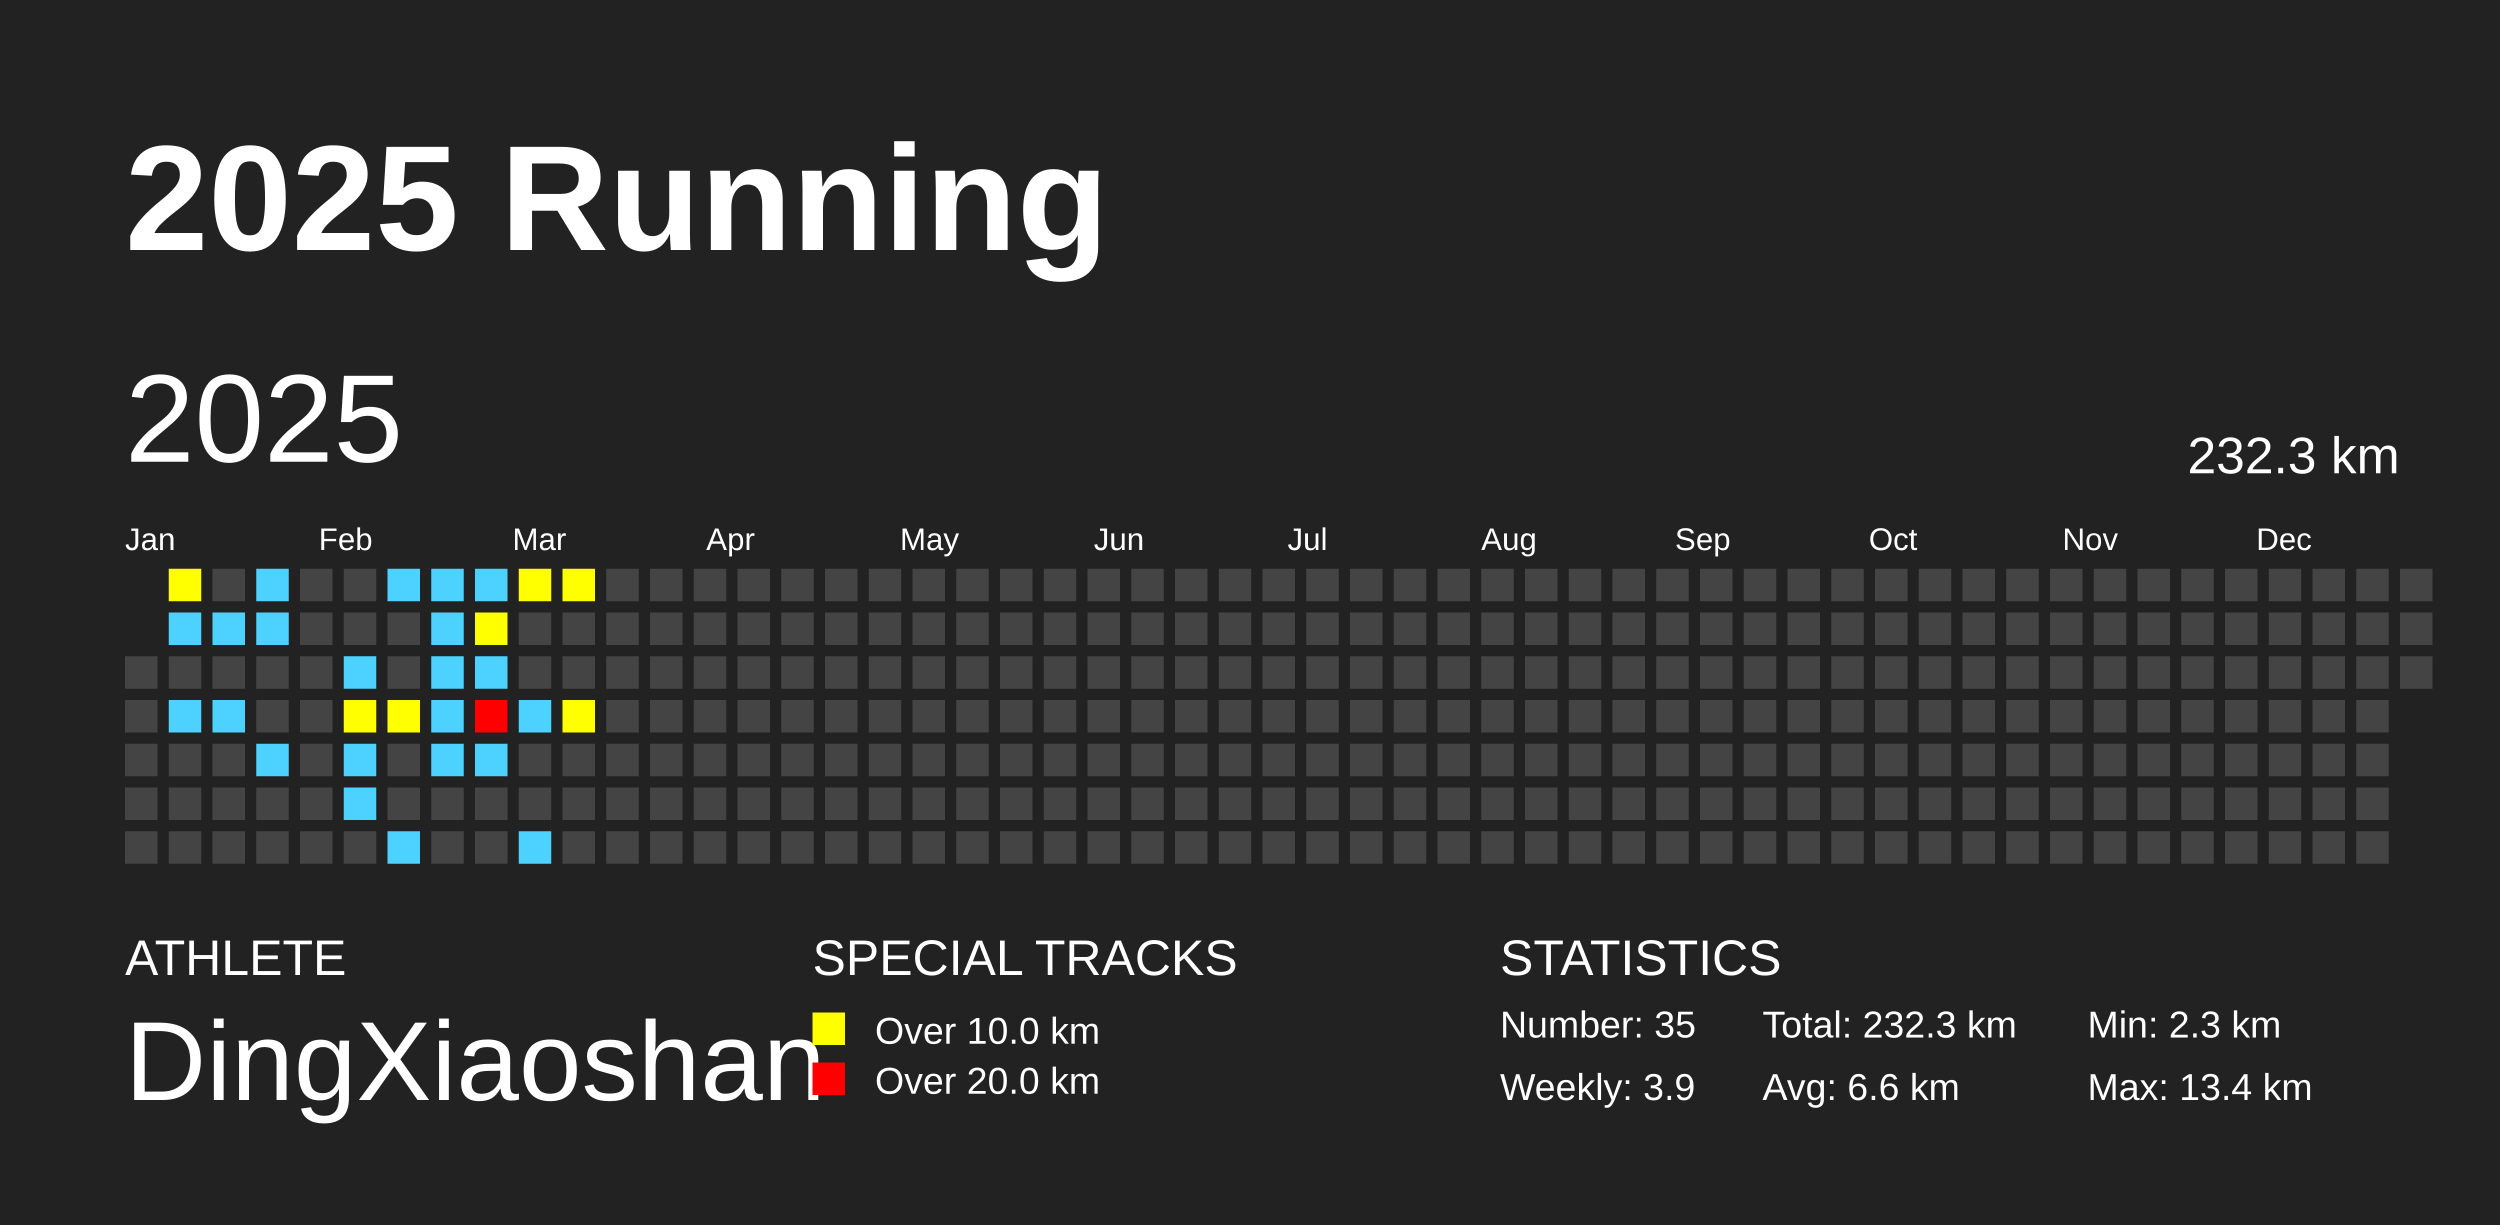
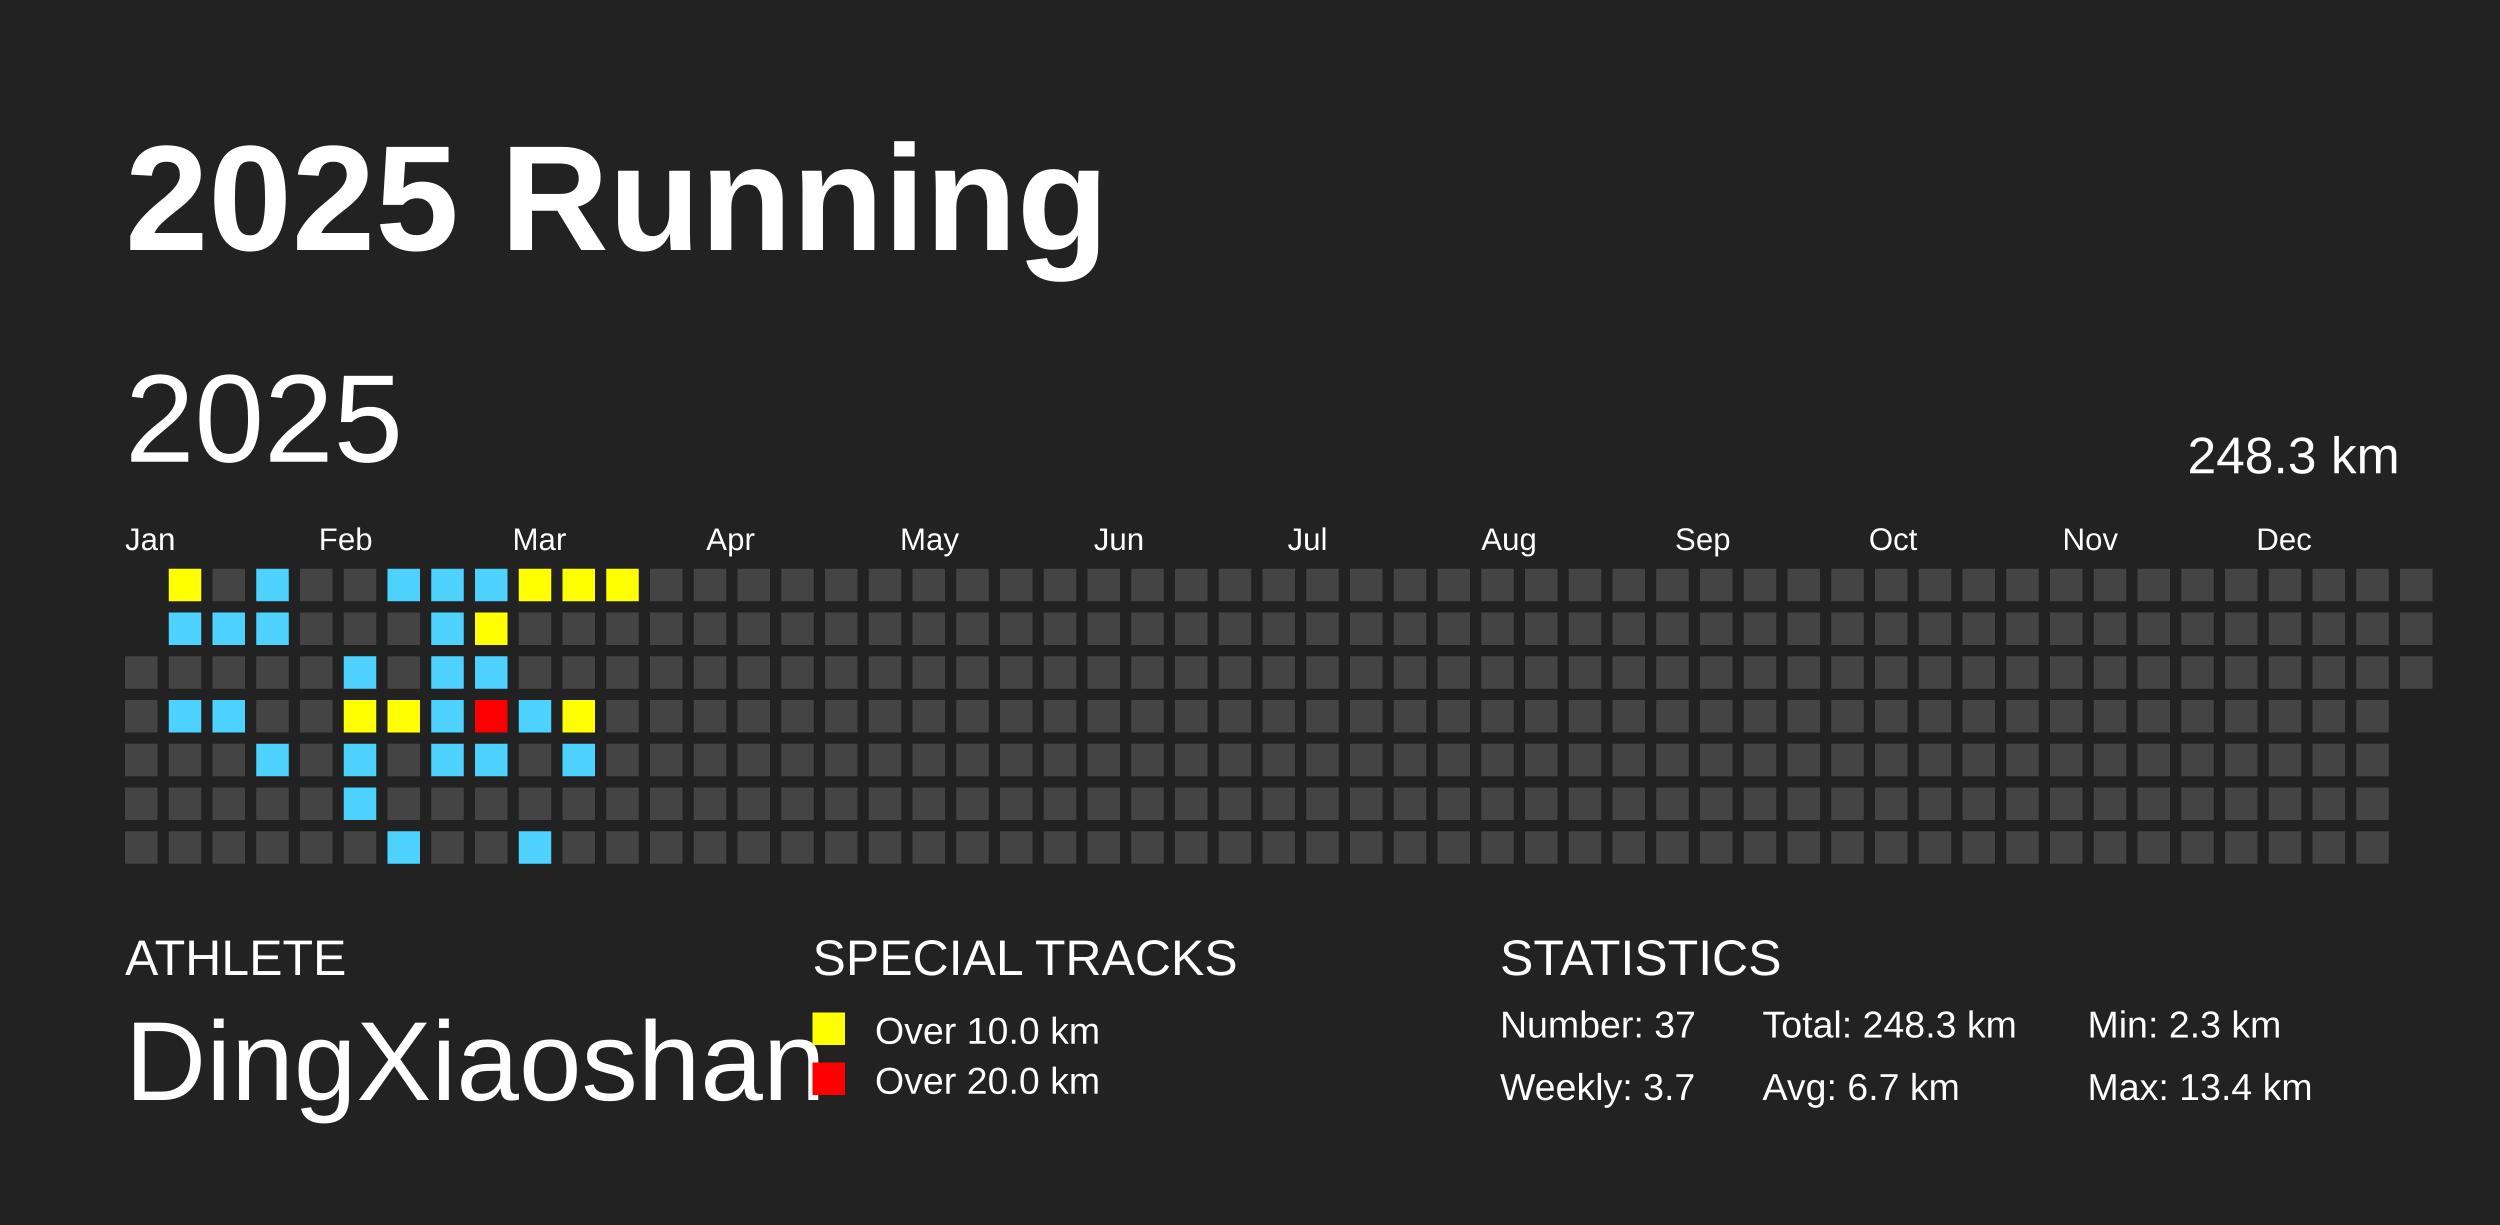
<svg xmlns="http://www.w3.org/2000/svg" baseProfile="full" height="98mm" version="1.1" viewBox="0,0,200,98" width="200mm">
  <defs />
  <rect fill="#222222" height="98" width="200" x="0" y="0" />
  <text fill="#FFFFFF" style="font-size:12px; font-family:Arial; font-weight:bold;" x="10" y="20">2025 Running</text>
  <text fill="#FFFFFF" style="font-size:4px; font-family:Arial" x="10" y="78">ATHLETE</text>
  <text fill="#FFFFFF" style="font-size:9px; font-family:Arial" x="10" y="88">DingXiaoshan</text>
  <text fill="#FFFFFF" style="font-size:4px; font-family:Arial" x="65" y="78">SPECIAL TRACKS</text>
  <rect fill="yellow" height="2.6" width="2.6" x="65" y="81" />
  <text fill="#FFFFFF" style="font-size:3px; font-family:Arial" x="70" y="83.5">Over 10.0 km</text>
  <rect fill="red" height="2.6" width="2.6" x="65" y="85" />
  <text fill="#FFFFFF" style="font-size:3px; font-family:Arial" x="70" y="87.5">Over 20.0 km</text>
  <text fill="#FFFFFF" style="font-size:4px; font-family:Arial" x="120" y="78">STATISTICS</text>
-   <text fill="#FFFFFF" style="font-size:3px; font-family:Arial" x="120" y="83">Number: 35</text>
-   <text fill="#FFFFFF" style="font-size:3px; font-family:Arial" x="120" y="88">Weekly: 3.9</text>
-   <text fill="#FFFFFF" style="font-size:3px; font-family:Arial" x="141" y="83">Total: 232.3 km</text>
-   <text fill="#FFFFFF" style="font-size:3px; font-family:Arial" x="141" y="88">Avg: 6.6 km</text>
+   <text fill="#FFFFFF" style="font-size:3px; font-family:Arial" x="120" y="83">Number: 37</text>
+   <text fill="#FFFFFF" style="font-size:3px; font-family:Arial" x="120" y="88">Weekly: 3.7</text>
+   <text fill="#FFFFFF" style="font-size:3px; font-family:Arial" x="141" y="83">Total: 248.3 km</text>
+   <text fill="#FFFFFF" style="font-size:3px; font-family:Arial" x="141" y="88">Avg: 6.7 km</text>
  <text fill="#FFFFFF" style="font-size:3px; font-family:Arial" x="167" y="83">Min: 2.3 km</text>
  <text fill="#FFFFFF" style="font-size:3px; font-family:Arial" x="167" y="88">Max: 13.4 km</text>
  <text dominant-baseline="hanging" fill="#FFFFFF" style="font-size:10.0px; font-family:Arial;" x="10" y="30">2025</text>
-   <text dominant-baseline="hanging" fill="#FFFFFF" style="font-size:4.125px; font-family:Arial;" x="175" y="35">232.3 km</text>
+   <text dominant-baseline="hanging" fill="#FFFFFF" style="font-size:4.125px; font-family:Arial;" x="175" y="35">248.3 km</text>
  <text fill="#FFFFFF" style="font-size:2.5px; font-family:Arial" x="10.0" y="44">Jan</text>
  <text fill="#FFFFFF" style="font-size:2.5px; font-family:Arial" x="25.5" y="44">Feb</text>
  <text fill="#FFFFFF" style="font-size:2.5px; font-family:Arial" x="41.0" y="44">Mar</text>
  <text fill="#FFFFFF" style="font-size:2.5px; font-family:Arial" x="56.5" y="44">Apr</text>
  <text fill="#FFFFFF" style="font-size:2.5px; font-family:Arial" x="72.0" y="44">May</text>
  <text fill="#FFFFFF" style="font-size:2.5px; font-family:Arial" x="87.5" y="44">Jun</text>
  <text fill="#FFFFFF" style="font-size:2.5px; font-family:Arial" x="103.0" y="44">Jul</text>
  <text fill="#FFFFFF" style="font-size:2.5px; font-family:Arial" x="118.5" y="44">Aug</text>
  <text fill="#FFFFFF" style="font-size:2.5px; font-family:Arial" x="134.0" y="44">Sep</text>
  <text fill="#FFFFFF" style="font-size:2.5px; font-family:Arial" x="149.5" y="44">Oct</text>
  <text fill="#FFFFFF" style="font-size:2.5px; font-family:Arial" x="165.0" y="44">Nov</text>
  <text fill="#FFFFFF" style="font-size:2.5px; font-family:Arial" x="180.5" y="44">Dec</text>
  <rect fill="#444444" height="2.6" width="2.6" x="10.0" y="52.5" />
  <rect fill="#444444" height="2.6" width="2.6" x="10.0" y="56.0" />
  <rect fill="#444444" height="2.6" width="2.6" x="10.0" y="59.5" />
  <rect fill="#444444" height="2.6" width="2.6" x="10.0" y="63.0" />
  <rect fill="#444444" height="2.6" width="2.6" x="10.0" y="66.5" />
  <rect fill="yellow" height="2.6" width="2.6" x="13.5" y="45.5" />
  <rect fill="#4DD2FF" height="2.6" width="2.6" x="13.5" y="49.0" />
  <rect fill="#444444" height="2.6" width="2.6" x="13.5" y="52.5" />
  <rect fill="#4DD2FF" height="2.6" width="2.6" x="13.5" y="56.0" />
  <rect fill="#444444" height="2.6" width="2.6" x="13.5" y="59.5" />
  <rect fill="#444444" height="2.6" width="2.6" x="13.5" y="63.0" />
  <rect fill="#444444" height="2.6" width="2.6" x="13.5" y="66.5" />
  <rect fill="#444444" height="2.6" width="2.6" x="17.0" y="45.5" />
  <rect fill="#4DD2FF" height="2.6" width="2.6" x="17.0" y="49.0" />
  <rect fill="#444444" height="2.6" width="2.6" x="17.0" y="52.5" />
  <rect fill="#4DD2FF" height="2.6" width="2.6" x="17.0" y="56.0" />
  <rect fill="#444444" height="2.6" width="2.6" x="17.0" y="59.5" />
  <rect fill="#444444" height="2.6" width="2.6" x="17.0" y="63.0" />
  <rect fill="#444444" height="2.6" width="2.6" x="17.0" y="66.5" />
  <rect fill="#4DD2FF" height="2.6" width="2.6" x="20.5" y="45.5" />
  <rect fill="#4DD2FF" height="2.6" width="2.6" x="20.5" y="49.0" />
  <rect fill="#444444" height="2.6" width="2.6" x="20.5" y="52.5" />
  <rect fill="#444444" height="2.6" width="2.6" x="20.5" y="56.0" />
  <rect fill="#4DD2FF" height="2.6" width="2.6" x="20.5" y="59.5" />
  <rect fill="#444444" height="2.6" width="2.6" x="20.5" y="63.0" />
  <rect fill="#444444" height="2.6" width="2.6" x="20.5" y="66.5" />
  <rect fill="#444444" height="2.6" width="2.6" x="24.0" y="45.5" />
  <rect fill="#444444" height="2.6" width="2.6" x="24.0" y="49.0" />
  <rect fill="#444444" height="2.6" width="2.6" x="24.0" y="52.5" />
  <rect fill="#444444" height="2.6" width="2.6" x="24.0" y="56.0" />
  <rect fill="#444444" height="2.6" width="2.6" x="24.0" y="59.5" />
  <rect fill="#444444" height="2.6" width="2.6" x="24.0" y="63.0" />
  <rect fill="#444444" height="2.6" width="2.6" x="24.0" y="66.5" />
  <rect fill="#444444" height="2.6" width="2.6" x="27.5" y="45.5" />
  <rect fill="#444444" height="2.6" width="2.6" x="27.5" y="49.0" />
  <rect fill="#4DD2FF" height="2.6" width="2.6" x="27.5" y="52.5" />
  <rect fill="yellow" height="2.6" width="2.6" x="27.5" y="56.0" />
  <rect fill="#4DD2FF" height="2.6" width="2.6" x="27.5" y="59.5" />
  <rect fill="#4DD2FF" height="2.6" width="2.6" x="27.5" y="63.0" />
  <rect fill="#444444" height="2.6" width="2.6" x="27.5" y="66.5" />
  <rect fill="#4DD2FF" height="2.6" width="2.6" x="31.0" y="45.5" />
  <rect fill="#444444" height="2.6" width="2.6" x="31.0" y="49.0" />
  <rect fill="#444444" height="2.6" width="2.6" x="31.0" y="52.5" />
  <rect fill="yellow" height="2.6" width="2.6" x="31.0" y="56.0" />
  <rect fill="#444444" height="2.6" width="2.6" x="31.0" y="59.5" />
  <rect fill="#444444" height="2.6" width="2.6" x="31.0" y="63.0" />
  <rect fill="#4DD2FF" height="2.6" width="2.6" x="31.0" y="66.5" />
  <rect fill="#4DD2FF" height="2.6" width="2.6" x="34.5" y="45.5" />
  <rect fill="#4DD2FF" height="2.6" width="2.6" x="34.5" y="49.0" />
  <rect fill="#4DD2FF" height="2.6" width="2.6" x="34.5" y="52.5" />
  <rect fill="#4DD2FF" height="2.6" width="2.6" x="34.5" y="56.0" />
  <rect fill="#4DD2FF" height="2.6" width="2.6" x="34.5" y="59.5" />
  <rect fill="#444444" height="2.6" width="2.6" x="34.5" y="63.0" />
  <rect fill="#444444" height="2.6" width="2.6" x="34.5" y="66.5" />
  <rect fill="#4DD2FF" height="2.6" width="2.6" x="38.0" y="45.5" />
  <rect fill="yellow" height="2.6" width="2.6" x="38.0" y="49.0" />
  <rect fill="#4DD2FF" height="2.6" width="2.6" x="38.0" y="52.5" />
  <rect fill="red" height="2.6" width="2.6" x="38.0" y="56.0" />
  <rect fill="#4DD2FF" height="2.6" width="2.6" x="38.0" y="59.5" />
  <rect fill="#444444" height="2.6" width="2.6" x="38.0" y="63.0" />
  <rect fill="#444444" height="2.6" width="2.6" x="38.0" y="66.5" />
  <rect fill="yellow" height="2.6" width="2.6" x="41.5" y="45.5" />
  <rect fill="#444444" height="2.6" width="2.6" x="41.5" y="49.0" />
  <rect fill="#444444" height="2.6" width="2.6" x="41.5" y="52.5" />
  <rect fill="#4DD2FF" height="2.6" width="2.6" x="41.5" y="56.0" />
  <rect fill="#444444" height="2.6" width="2.6" x="41.5" y="59.5" />
  <rect fill="#444444" height="2.6" width="2.6" x="41.5" y="63.0" />
  <rect fill="#4DD2FF" height="2.6" width="2.6" x="41.5" y="66.5" />
  <rect fill="yellow" height="2.6" width="2.6" x="45.0" y="45.5" />
  <rect fill="#444444" height="2.6" width="2.6" x="45.0" y="49.0" />
  <rect fill="#444444" height="2.6" width="2.6" x="45.0" y="52.5" />
  <rect fill="yellow" height="2.6" width="2.6" x="45.0" y="56.0" />
-   <rect fill="#444444" height="2.6" width="2.6" x="45.0" y="59.5" />
+   <rect fill="#4DD2FF" height="2.6" width="2.6" x="45.0" y="59.5" />
  <rect fill="#444444" height="2.6" width="2.6" x="45.0" y="63.0" />
  <rect fill="#444444" height="2.6" width="2.6" x="45.0" y="66.5" />
-   <rect fill="#444444" height="2.6" width="2.6" x="48.5" y="45.5" />
+   <rect fill="yellow" height="2.6" width="2.6" x="48.5" y="45.5" />
  <rect fill="#444444" height="2.6" width="2.6" x="48.5" y="49.0" />
  <rect fill="#444444" height="2.6" width="2.6" x="48.5" y="52.5" />
  <rect fill="#444444" height="2.6" width="2.6" x="48.5" y="56.0" />
  <rect fill="#444444" height="2.6" width="2.6" x="48.5" y="59.5" />
  <rect fill="#444444" height="2.6" width="2.6" x="48.5" y="63.0" />
  <rect fill="#444444" height="2.6" width="2.6" x="48.5" y="66.5" />
  <rect fill="#444444" height="2.6" width="2.6" x="52.0" y="45.5" />
  <rect fill="#444444" height="2.6" width="2.6" x="52.0" y="49.0" />
  <rect fill="#444444" height="2.6" width="2.6" x="52.0" y="52.5" />
  <rect fill="#444444" height="2.6" width="2.6" x="52.0" y="56.0" />
  <rect fill="#444444" height="2.6" width="2.6" x="52.0" y="59.5" />
  <rect fill="#444444" height="2.6" width="2.6" x="52.0" y="63.0" />
  <rect fill="#444444" height="2.6" width="2.6" x="52.0" y="66.5" />
  <rect fill="#444444" height="2.6" width="2.6" x="55.5" y="45.5" />
  <rect fill="#444444" height="2.6" width="2.6" x="55.5" y="49.0" />
  <rect fill="#444444" height="2.6" width="2.6" x="55.5" y="52.5" />
  <rect fill="#444444" height="2.6" width="2.6" x="55.5" y="56.0" />
  <rect fill="#444444" height="2.6" width="2.6" x="55.5" y="59.5" />
  <rect fill="#444444" height="2.6" width="2.6" x="55.5" y="63.0" />
  <rect fill="#444444" height="2.6" width="2.6" x="55.5" y="66.5" />
  <rect fill="#444444" height="2.6" width="2.6" x="59.0" y="45.5" />
  <rect fill="#444444" height="2.6" width="2.6" x="59.0" y="49.0" />
  <rect fill="#444444" height="2.6" width="2.6" x="59.0" y="52.5" />
  <rect fill="#444444" height="2.6" width="2.6" x="59.0" y="56.0" />
  <rect fill="#444444" height="2.6" width="2.6" x="59.0" y="59.5" />
  <rect fill="#444444" height="2.6" width="2.6" x="59.0" y="63.0" />
  <rect fill="#444444" height="2.6" width="2.6" x="59.0" y="66.5" />
  <rect fill="#444444" height="2.6" width="2.6" x="62.5" y="45.5" />
  <rect fill="#444444" height="2.6" width="2.6" x="62.5" y="49.0" />
  <rect fill="#444444" height="2.6" width="2.6" x="62.5" y="52.5" />
  <rect fill="#444444" height="2.6" width="2.6" x="62.5" y="56.0" />
  <rect fill="#444444" height="2.6" width="2.6" x="62.5" y="59.5" />
  <rect fill="#444444" height="2.6" width="2.6" x="62.5" y="63.0" />
  <rect fill="#444444" height="2.6" width="2.6" x="62.5" y="66.5" />
  <rect fill="#444444" height="2.6" width="2.6" x="66.0" y="45.5" />
  <rect fill="#444444" height="2.6" width="2.6" x="66.0" y="49.0" />
  <rect fill="#444444" height="2.6" width="2.6" x="66.0" y="52.5" />
  <rect fill="#444444" height="2.6" width="2.6" x="66.0" y="56.0" />
  <rect fill="#444444" height="2.6" width="2.6" x="66.0" y="59.5" />
  <rect fill="#444444" height="2.6" width="2.6" x="66.0" y="63.0" />
  <rect fill="#444444" height="2.6" width="2.6" x="66.0" y="66.5" />
  <rect fill="#444444" height="2.6" width="2.6" x="69.5" y="45.5" />
  <rect fill="#444444" height="2.6" width="2.6" x="69.5" y="49.0" />
  <rect fill="#444444" height="2.6" width="2.6" x="69.5" y="52.5" />
  <rect fill="#444444" height="2.6" width="2.6" x="69.5" y="56.0" />
  <rect fill="#444444" height="2.6" width="2.6" x="69.5" y="59.5" />
  <rect fill="#444444" height="2.6" width="2.6" x="69.5" y="63.0" />
  <rect fill="#444444" height="2.6" width="2.6" x="69.5" y="66.5" />
  <rect fill="#444444" height="2.6" width="2.6" x="73.0" y="45.5" />
  <rect fill="#444444" height="2.6" width="2.6" x="73.0" y="49.0" />
  <rect fill="#444444" height="2.6" width="2.6" x="73.0" y="52.5" />
  <rect fill="#444444" height="2.6" width="2.6" x="73.0" y="56.0" />
  <rect fill="#444444" height="2.6" width="2.6" x="73.0" y="59.5" />
  <rect fill="#444444" height="2.6" width="2.6" x="73.0" y="63.0" />
  <rect fill="#444444" height="2.6" width="2.6" x="73.0" y="66.5" />
  <rect fill="#444444" height="2.6" width="2.6" x="76.5" y="45.5" />
  <rect fill="#444444" height="2.6" width="2.6" x="76.5" y="49.0" />
  <rect fill="#444444" height="2.6" width="2.6" x="76.5" y="52.5" />
  <rect fill="#444444" height="2.6" width="2.6" x="76.5" y="56.0" />
  <rect fill="#444444" height="2.6" width="2.6" x="76.5" y="59.5" />
  <rect fill="#444444" height="2.6" width="2.6" x="76.5" y="63.0" />
  <rect fill="#444444" height="2.6" width="2.6" x="76.5" y="66.5" />
  <rect fill="#444444" height="2.6" width="2.6" x="80.0" y="45.5" />
  <rect fill="#444444" height="2.6" width="2.6" x="80.0" y="49.0" />
  <rect fill="#444444" height="2.6" width="2.6" x="80.0" y="52.5" />
  <rect fill="#444444" height="2.6" width="2.6" x="80.0" y="56.0" />
  <rect fill="#444444" height="2.6" width="2.6" x="80.0" y="59.5" />
  <rect fill="#444444" height="2.6" width="2.6" x="80.0" y="63.0" />
  <rect fill="#444444" height="2.6" width="2.6" x="80.0" y="66.5" />
  <rect fill="#444444" height="2.6" width="2.6" x="83.5" y="45.5" />
  <rect fill="#444444" height="2.6" width="2.6" x="83.5" y="49.0" />
  <rect fill="#444444" height="2.6" width="2.6" x="83.5" y="52.5" />
  <rect fill="#444444" height="2.6" width="2.6" x="83.5" y="56.0" />
  <rect fill="#444444" height="2.6" width="2.6" x="83.5" y="59.5" />
  <rect fill="#444444" height="2.6" width="2.6" x="83.5" y="63.0" />
  <rect fill="#444444" height="2.6" width="2.6" x="83.5" y="66.5" />
  <rect fill="#444444" height="2.6" width="2.6" x="87.0" y="45.5" />
  <rect fill="#444444" height="2.6" width="2.6" x="87.0" y="49.0" />
  <rect fill="#444444" height="2.6" width="2.6" x="87.0" y="52.5" />
  <rect fill="#444444" height="2.6" width="2.6" x="87.0" y="56.0" />
  <rect fill="#444444" height="2.6" width="2.6" x="87.0" y="59.5" />
  <rect fill="#444444" height="2.6" width="2.6" x="87.0" y="63.0" />
  <rect fill="#444444" height="2.6" width="2.6" x="87.0" y="66.5" />
  <rect fill="#444444" height="2.6" width="2.6" x="90.5" y="45.5" />
  <rect fill="#444444" height="2.6" width="2.6" x="90.5" y="49.0" />
  <rect fill="#444444" height="2.6" width="2.6" x="90.5" y="52.5" />
  <rect fill="#444444" height="2.6" width="2.6" x="90.5" y="56.0" />
  <rect fill="#444444" height="2.6" width="2.6" x="90.5" y="59.5" />
  <rect fill="#444444" height="2.6" width="2.6" x="90.5" y="63.0" />
  <rect fill="#444444" height="2.6" width="2.6" x="90.5" y="66.5" />
  <rect fill="#444444" height="2.6" width="2.6" x="94.0" y="45.5" />
  <rect fill="#444444" height="2.6" width="2.6" x="94.0" y="49.0" />
  <rect fill="#444444" height="2.6" width="2.6" x="94.0" y="52.5" />
  <rect fill="#444444" height="2.6" width="2.6" x="94.0" y="56.0" />
  <rect fill="#444444" height="2.6" width="2.6" x="94.0" y="59.5" />
  <rect fill="#444444" height="2.6" width="2.6" x="94.0" y="63.0" />
  <rect fill="#444444" height="2.6" width="2.6" x="94.0" y="66.5" />
  <rect fill="#444444" height="2.6" width="2.6" x="97.5" y="45.5" />
  <rect fill="#444444" height="2.6" width="2.6" x="97.5" y="49.0" />
  <rect fill="#444444" height="2.6" width="2.6" x="97.5" y="52.5" />
  <rect fill="#444444" height="2.6" width="2.6" x="97.5" y="56.0" />
  <rect fill="#444444" height="2.6" width="2.6" x="97.5" y="59.5" />
  <rect fill="#444444" height="2.6" width="2.6" x="97.5" y="63.0" />
  <rect fill="#444444" height="2.6" width="2.6" x="97.5" y="66.5" />
  <rect fill="#444444" height="2.6" width="2.6" x="101.0" y="45.5" />
  <rect fill="#444444" height="2.6" width="2.6" x="101.0" y="49.0" />
  <rect fill="#444444" height="2.6" width="2.6" x="101.0" y="52.5" />
  <rect fill="#444444" height="2.6" width="2.6" x="101.0" y="56.0" />
  <rect fill="#444444" height="2.6" width="2.6" x="101.0" y="59.5" />
  <rect fill="#444444" height="2.6" width="2.6" x="101.0" y="63.0" />
  <rect fill="#444444" height="2.6" width="2.6" x="101.0" y="66.5" />
  <rect fill="#444444" height="2.6" width="2.6" x="104.5" y="45.5" />
  <rect fill="#444444" height="2.6" width="2.6" x="104.5" y="49.0" />
  <rect fill="#444444" height="2.6" width="2.6" x="104.5" y="52.5" />
  <rect fill="#444444" height="2.6" width="2.6" x="104.5" y="56.0" />
  <rect fill="#444444" height="2.6" width="2.6" x="104.5" y="59.5" />
  <rect fill="#444444" height="2.6" width="2.6" x="104.5" y="63.0" />
  <rect fill="#444444" height="2.6" width="2.6" x="104.5" y="66.5" />
  <rect fill="#444444" height="2.6" width="2.6" x="108.0" y="45.5" />
  <rect fill="#444444" height="2.6" width="2.6" x="108.0" y="49.0" />
  <rect fill="#444444" height="2.6" width="2.6" x="108.0" y="52.5" />
  <rect fill="#444444" height="2.6" width="2.6" x="108.0" y="56.0" />
  <rect fill="#444444" height="2.6" width="2.6" x="108.0" y="59.5" />
  <rect fill="#444444" height="2.6" width="2.6" x="108.0" y="63.0" />
  <rect fill="#444444" height="2.6" width="2.6" x="108.0" y="66.5" />
  <rect fill="#444444" height="2.6" width="2.6" x="111.5" y="45.5" />
  <rect fill="#444444" height="2.6" width="2.6" x="111.5" y="49.0" />
  <rect fill="#444444" height="2.6" width="2.6" x="111.5" y="52.5" />
  <rect fill="#444444" height="2.6" width="2.6" x="111.5" y="56.0" />
  <rect fill="#444444" height="2.6" width="2.6" x="111.5" y="59.5" />
  <rect fill="#444444" height="2.6" width="2.6" x="111.5" y="63.0" />
  <rect fill="#444444" height="2.6" width="2.6" x="111.5" y="66.5" />
  <rect fill="#444444" height="2.6" width="2.6" x="115.0" y="45.5" />
  <rect fill="#444444" height="2.6" width="2.6" x="115.0" y="49.0" />
  <rect fill="#444444" height="2.6" width="2.6" x="115.0" y="52.5" />
  <rect fill="#444444" height="2.6" width="2.6" x="115.0" y="56.0" />
  <rect fill="#444444" height="2.6" width="2.6" x="115.0" y="59.5" />
  <rect fill="#444444" height="2.6" width="2.6" x="115.0" y="63.0" />
  <rect fill="#444444" height="2.6" width="2.6" x="115.0" y="66.5" />
  <rect fill="#444444" height="2.6" width="2.6" x="118.5" y="45.5" />
  <rect fill="#444444" height="2.6" width="2.6" x="118.5" y="49.0" />
  <rect fill="#444444" height="2.6" width="2.6" x="118.5" y="52.5" />
  <rect fill="#444444" height="2.6" width="2.6" x="118.5" y="56.0" />
  <rect fill="#444444" height="2.6" width="2.6" x="118.5" y="59.5" />
  <rect fill="#444444" height="2.6" width="2.6" x="118.5" y="63.0" />
  <rect fill="#444444" height="2.6" width="2.6" x="118.5" y="66.5" />
  <rect fill="#444444" height="2.6" width="2.6" x="122.0" y="45.5" />
  <rect fill="#444444" height="2.6" width="2.6" x="122.0" y="49.0" />
  <rect fill="#444444" height="2.6" width="2.6" x="122.0" y="52.5" />
  <rect fill="#444444" height="2.6" width="2.6" x="122.0" y="56.0" />
  <rect fill="#444444" height="2.6" width="2.6" x="122.0" y="59.5" />
  <rect fill="#444444" height="2.6" width="2.6" x="122.0" y="63.0" />
  <rect fill="#444444" height="2.6" width="2.6" x="122.0" y="66.5" />
  <rect fill="#444444" height="2.6" width="2.6" x="125.5" y="45.5" />
  <rect fill="#444444" height="2.6" width="2.6" x="125.5" y="49.0" />
  <rect fill="#444444" height="2.6" width="2.6" x="125.5" y="52.5" />
  <rect fill="#444444" height="2.6" width="2.6" x="125.5" y="56.0" />
  <rect fill="#444444" height="2.6" width="2.6" x="125.5" y="59.5" />
  <rect fill="#444444" height="2.6" width="2.6" x="125.5" y="63.0" />
  <rect fill="#444444" height="2.6" width="2.6" x="125.5" y="66.5" />
  <rect fill="#444444" height="2.6" width="2.6" x="129.0" y="45.5" />
  <rect fill="#444444" height="2.6" width="2.6" x="129.0" y="49.0" />
  <rect fill="#444444" height="2.6" width="2.6" x="129.0" y="52.5" />
  <rect fill="#444444" height="2.6" width="2.6" x="129.0" y="56.0" />
  <rect fill="#444444" height="2.6" width="2.6" x="129.0" y="59.5" />
  <rect fill="#444444" height="2.6" width="2.6" x="129.0" y="63.0" />
  <rect fill="#444444" height="2.6" width="2.6" x="129.0" y="66.5" />
  <rect fill="#444444" height="2.6" width="2.6" x="132.5" y="45.5" />
  <rect fill="#444444" height="2.6" width="2.6" x="132.5" y="49.0" />
  <rect fill="#444444" height="2.6" width="2.6" x="132.5" y="52.5" />
  <rect fill="#444444" height="2.6" width="2.6" x="132.5" y="56.0" />
  <rect fill="#444444" height="2.6" width="2.6" x="132.5" y="59.5" />
  <rect fill="#444444" height="2.6" width="2.6" x="132.5" y="63.0" />
  <rect fill="#444444" height="2.6" width="2.6" x="132.5" y="66.5" />
  <rect fill="#444444" height="2.6" width="2.6" x="136.0" y="45.5" />
  <rect fill="#444444" height="2.6" width="2.6" x="136.0" y="49.0" />
  <rect fill="#444444" height="2.6" width="2.6" x="136.0" y="52.5" />
  <rect fill="#444444" height="2.6" width="2.6" x="136.0" y="56.0" />
  <rect fill="#444444" height="2.6" width="2.6" x="136.0" y="59.5" />
  <rect fill="#444444" height="2.6" width="2.6" x="136.0" y="63.0" />
  <rect fill="#444444" height="2.6" width="2.6" x="136.0" y="66.5" />
  <rect fill="#444444" height="2.6" width="2.6" x="139.5" y="45.5" />
  <rect fill="#444444" height="2.6" width="2.6" x="139.5" y="49.0" />
  <rect fill="#444444" height="2.6" width="2.6" x="139.5" y="52.5" />
  <rect fill="#444444" height="2.6" width="2.6" x="139.5" y="56.0" />
  <rect fill="#444444" height="2.6" width="2.6" x="139.5" y="59.5" />
  <rect fill="#444444" height="2.6" width="2.6" x="139.5" y="63.0" />
  <rect fill="#444444" height="2.6" width="2.6" x="139.5" y="66.5" />
  <rect fill="#444444" height="2.6" width="2.6" x="143.0" y="45.5" />
  <rect fill="#444444" height="2.6" width="2.6" x="143.0" y="49.0" />
  <rect fill="#444444" height="2.6" width="2.6" x="143.0" y="52.5" />
  <rect fill="#444444" height="2.6" width="2.6" x="143.0" y="56.0" />
  <rect fill="#444444" height="2.6" width="2.6" x="143.0" y="59.5" />
  <rect fill="#444444" height="2.6" width="2.6" x="143.0" y="63.0" />
  <rect fill="#444444" height="2.6" width="2.6" x="143.0" y="66.5" />
  <rect fill="#444444" height="2.6" width="2.6" x="146.5" y="45.5" />
  <rect fill="#444444" height="2.6" width="2.6" x="146.5" y="49.0" />
  <rect fill="#444444" height="2.6" width="2.6" x="146.5" y="52.5" />
  <rect fill="#444444" height="2.6" width="2.6" x="146.5" y="56.0" />
  <rect fill="#444444" height="2.6" width="2.6" x="146.5" y="59.5" />
  <rect fill="#444444" height="2.6" width="2.6" x="146.5" y="63.0" />
  <rect fill="#444444" height="2.6" width="2.6" x="146.5" y="66.5" />
  <rect fill="#444444" height="2.6" width="2.6" x="150.0" y="45.5" />
  <rect fill="#444444" height="2.6" width="2.6" x="150.0" y="49.0" />
  <rect fill="#444444" height="2.6" width="2.6" x="150.0" y="52.5" />
  <rect fill="#444444" height="2.6" width="2.6" x="150.0" y="56.0" />
  <rect fill="#444444" height="2.6" width="2.6" x="150.0" y="59.5" />
  <rect fill="#444444" height="2.6" width="2.6" x="150.0" y="63.0" />
  <rect fill="#444444" height="2.6" width="2.6" x="150.0" y="66.5" />
  <rect fill="#444444" height="2.6" width="2.6" x="153.5" y="45.5" />
  <rect fill="#444444" height="2.6" width="2.6" x="153.5" y="49.0" />
  <rect fill="#444444" height="2.6" width="2.6" x="153.5" y="52.5" />
  <rect fill="#444444" height="2.6" width="2.6" x="153.5" y="56.0" />
  <rect fill="#444444" height="2.6" width="2.6" x="153.5" y="59.5" />
  <rect fill="#444444" height="2.6" width="2.6" x="153.5" y="63.0" />
  <rect fill="#444444" height="2.6" width="2.6" x="153.5" y="66.5" />
  <rect fill="#444444" height="2.6" width="2.6" x="157.0" y="45.5" />
  <rect fill="#444444" height="2.6" width="2.6" x="157.0" y="49.0" />
  <rect fill="#444444" height="2.6" width="2.6" x="157.0" y="52.5" />
  <rect fill="#444444" height="2.6" width="2.6" x="157.0" y="56.0" />
  <rect fill="#444444" height="2.6" width="2.6" x="157.0" y="59.5" />
  <rect fill="#444444" height="2.6" width="2.6" x="157.0" y="63.0" />
  <rect fill="#444444" height="2.6" width="2.6" x="157.0" y="66.5" />
  <rect fill="#444444" height="2.6" width="2.6" x="160.5" y="45.5" />
  <rect fill="#444444" height="2.6" width="2.6" x="160.5" y="49.0" />
  <rect fill="#444444" height="2.6" width="2.6" x="160.5" y="52.5" />
  <rect fill="#444444" height="2.6" width="2.6" x="160.5" y="56.0" />
  <rect fill="#444444" height="2.6" width="2.6" x="160.5" y="59.5" />
  <rect fill="#444444" height="2.6" width="2.6" x="160.5" y="63.0" />
  <rect fill="#444444" height="2.6" width="2.6" x="160.5" y="66.5" />
  <rect fill="#444444" height="2.6" width="2.6" x="164.0" y="45.5" />
  <rect fill="#444444" height="2.6" width="2.6" x="164.0" y="49.0" />
  <rect fill="#444444" height="2.6" width="2.6" x="164.0" y="52.5" />
  <rect fill="#444444" height="2.6" width="2.6" x="164.0" y="56.0" />
  <rect fill="#444444" height="2.6" width="2.6" x="164.0" y="59.5" />
  <rect fill="#444444" height="2.6" width="2.6" x="164.0" y="63.0" />
  <rect fill="#444444" height="2.6" width="2.6" x="164.0" y="66.5" />
  <rect fill="#444444" height="2.6" width="2.6" x="167.5" y="45.5" />
  <rect fill="#444444" height="2.6" width="2.6" x="167.5" y="49.0" />
  <rect fill="#444444" height="2.6" width="2.6" x="167.5" y="52.5" />
  <rect fill="#444444" height="2.6" width="2.6" x="167.5" y="56.0" />
  <rect fill="#444444" height="2.6" width="2.6" x="167.5" y="59.5" />
  <rect fill="#444444" height="2.6" width="2.6" x="167.5" y="63.0" />
  <rect fill="#444444" height="2.6" width="2.6" x="167.5" y="66.5" />
  <rect fill="#444444" height="2.6" width="2.6" x="171.0" y="45.5" />
  <rect fill="#444444" height="2.6" width="2.6" x="171.0" y="49.0" />
  <rect fill="#444444" height="2.6" width="2.6" x="171.0" y="52.5" />
  <rect fill="#444444" height="2.6" width="2.6" x="171.0" y="56.0" />
  <rect fill="#444444" height="2.6" width="2.6" x="171.0" y="59.5" />
  <rect fill="#444444" height="2.6" width="2.6" x="171.0" y="63.0" />
  <rect fill="#444444" height="2.6" width="2.6" x="171.0" y="66.5" />
  <rect fill="#444444" height="2.6" width="2.6" x="174.5" y="45.5" />
  <rect fill="#444444" height="2.6" width="2.6" x="174.5" y="49.0" />
  <rect fill="#444444" height="2.6" width="2.6" x="174.5" y="52.5" />
  <rect fill="#444444" height="2.6" width="2.6" x="174.5" y="56.0" />
  <rect fill="#444444" height="2.6" width="2.6" x="174.5" y="59.5" />
  <rect fill="#444444" height="2.6" width="2.6" x="174.5" y="63.0" />
  <rect fill="#444444" height="2.6" width="2.6" x="174.5" y="66.5" />
  <rect fill="#444444" height="2.6" width="2.6" x="178.0" y="45.5" />
  <rect fill="#444444" height="2.6" width="2.6" x="178.0" y="49.0" />
  <rect fill="#444444" height="2.6" width="2.6" x="178.0" y="52.5" />
  <rect fill="#444444" height="2.6" width="2.6" x="178.0" y="56.0" />
  <rect fill="#444444" height="2.6" width="2.6" x="178.0" y="59.5" />
  <rect fill="#444444" height="2.6" width="2.6" x="178.0" y="63.0" />
  <rect fill="#444444" height="2.6" width="2.6" x="178.0" y="66.5" />
  <rect fill="#444444" height="2.6" width="2.6" x="181.5" y="45.5" />
  <rect fill="#444444" height="2.6" width="2.6" x="181.5" y="49.0" />
  <rect fill="#444444" height="2.6" width="2.6" x="181.5" y="52.5" />
  <rect fill="#444444" height="2.6" width="2.6" x="181.5" y="56.0" />
  <rect fill="#444444" height="2.6" width="2.6" x="181.5" y="59.5" />
  <rect fill="#444444" height="2.6" width="2.6" x="181.5" y="63.0" />
  <rect fill="#444444" height="2.6" width="2.6" x="181.5" y="66.5" />
  <rect fill="#444444" height="2.6" width="2.6" x="185.0" y="45.5" />
  <rect fill="#444444" height="2.6" width="2.6" x="185.0" y="49.0" />
  <rect fill="#444444" height="2.6" width="2.6" x="185.0" y="52.5" />
  <rect fill="#444444" height="2.6" width="2.6" x="185.0" y="56.0" />
  <rect fill="#444444" height="2.6" width="2.6" x="185.0" y="59.5" />
  <rect fill="#444444" height="2.6" width="2.6" x="185.0" y="63.0" />
  <rect fill="#444444" height="2.6" width="2.6" x="185.0" y="66.5" />
  <rect fill="#444444" height="2.6" width="2.6" x="188.5" y="45.5" />
  <rect fill="#444444" height="2.6" width="2.6" x="188.5" y="49.0" />
  <rect fill="#444444" height="2.6" width="2.6" x="188.5" y="52.5" />
  <rect fill="#444444" height="2.6" width="2.6" x="188.5" y="56.0" />
  <rect fill="#444444" height="2.6" width="2.6" x="188.5" y="59.5" />
  <rect fill="#444444" height="2.6" width="2.6" x="188.5" y="63.0" />
  <rect fill="#444444" height="2.6" width="2.6" x="188.5" y="66.5" />
  <rect fill="#444444" height="2.6" width="2.6" x="192.0" y="45.5" />
  <rect fill="#444444" height="2.6" width="2.6" x="192.0" y="49.0" />
  <rect fill="#444444" height="2.6" width="2.6" x="192.0" y="52.5" />
</svg>
